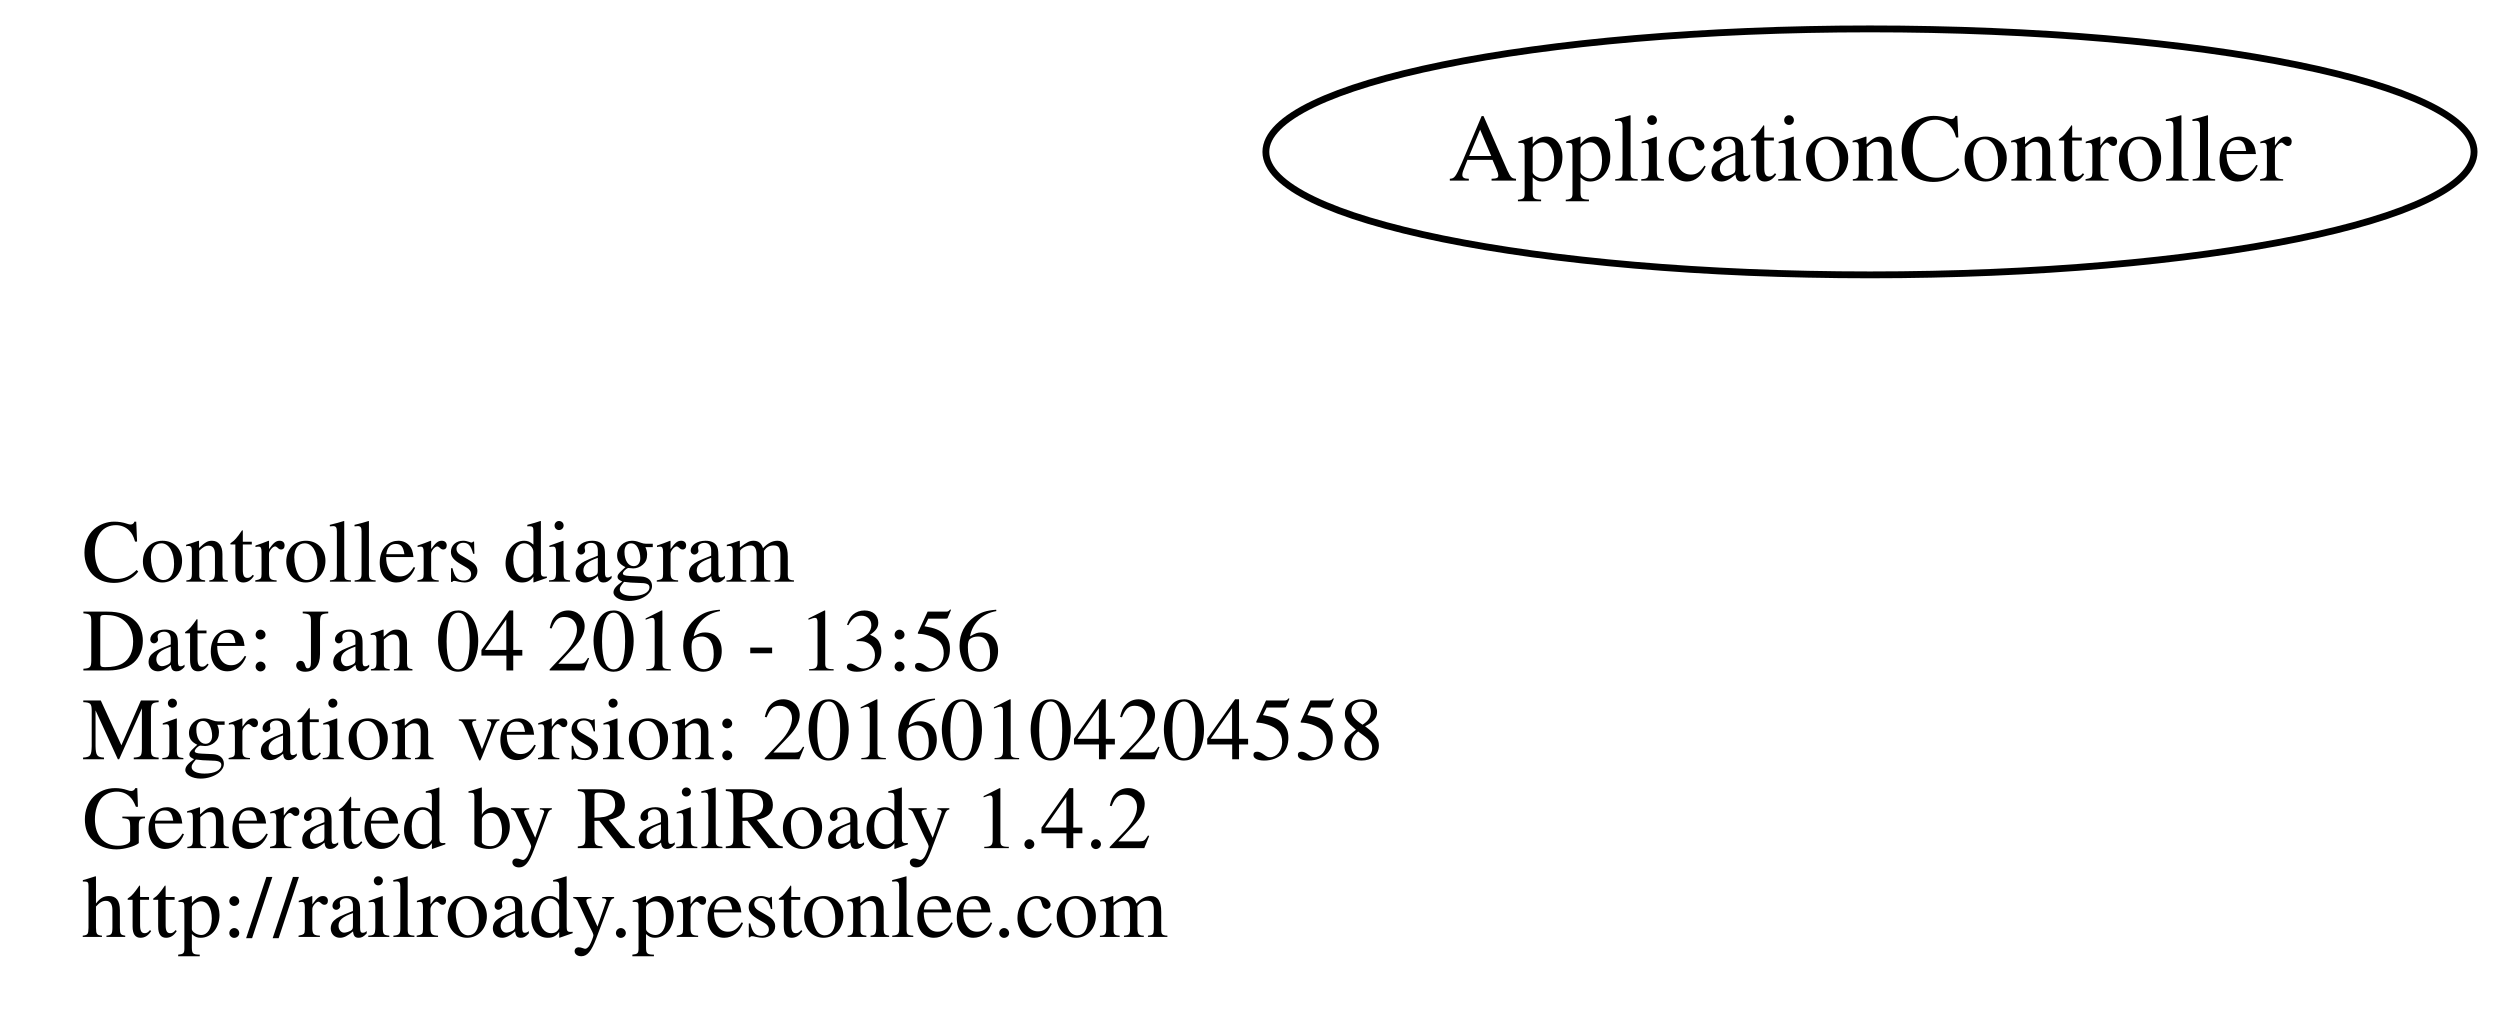
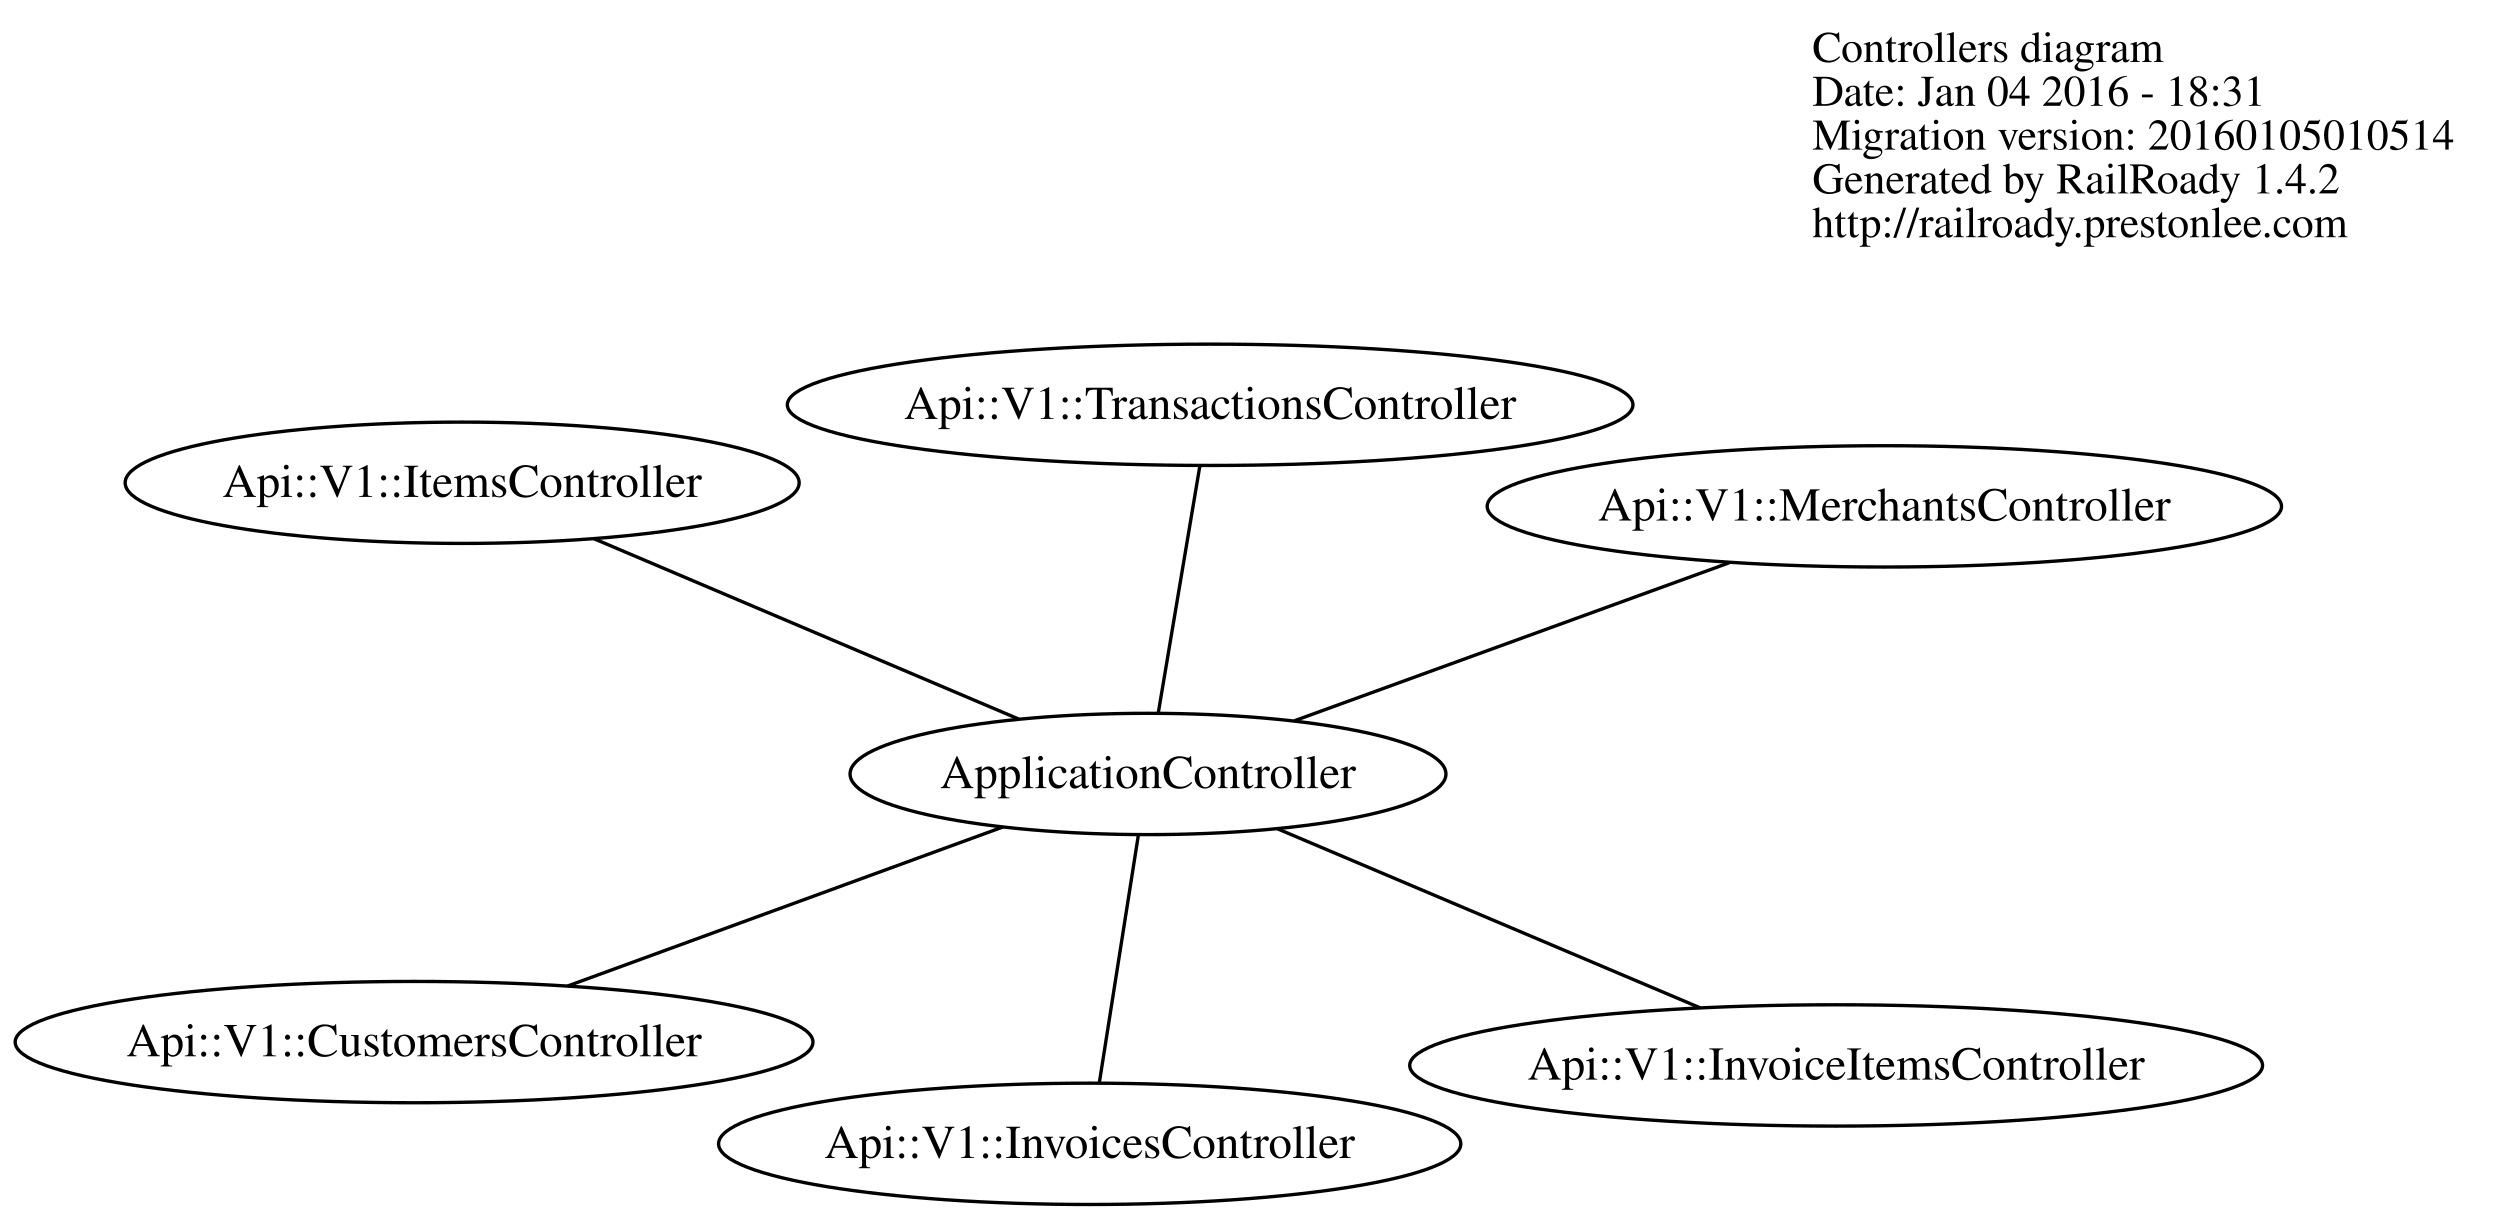
- <svg xmlns="http://www.w3.org/2000/svg" width="366pt" height="148pt" viewBox="0.00 0.00 365.90 147.50">
-   <g id="graph0" class="graph" transform="scale(1 1) rotate(0) translate(120.688 105)">
-     <polygon fill="none" stroke="none" points="-120.688,42.5 -120.688,-105 245.208,-105 245.208,42.5 -120.688,42.5" />
+ <svg xmlns="http://www.w3.org/2000/svg" width="741pt" height="361pt" viewBox="0.00 0.00 740.52 361.44">
+   <g id="graph0" class="graph" transform="scale(1 1) rotate(0) translate(353.83 217.5)">
+     <polygon fill="none" stroke="none" points="-353.83,143.945 -353.83,-217.5 386.688,-217.5 386.688,143.945 -353.83,143.945" />
    <g id="node1" class="node">
-       <text text-anchor="start" x="-108.688" y="-20.1" font-family="Times,serif" font-size="13.00">Controllers diagram</text>
-       <text text-anchor="start" x="-108.688" y="-7.1" font-family="Times,serif" font-size="13.00">Date: Jan 04 2016 - 13:56</text>
-       <text text-anchor="start" x="-108.688" y="5.9" font-family="Times,serif" font-size="13.00">Migration version: 20160104204558</text>
-       <text text-anchor="start" x="-108.688" y="18.9" font-family="Times,serif" font-size="13.00">Generated by RailRoady 1.4.2</text>
-       <text text-anchor="start" x="-108.688" y="31.9" font-family="Times,serif" font-size="13.00">http://railroady.prestonlee.com</text>
+       <text text-anchor="start" x="183.312" y="-199.1" font-family="Times,serif" font-size="13.00">Controllers diagram</text>
+       <text text-anchor="start" x="183.312" y="-186.1" font-family="Times,serif" font-size="13.00">Date: Jan 04 2016 - 18:31</text>
+       <text text-anchor="start" x="183.312" y="-173.1" font-family="Times,serif" font-size="13.00">Migration version: 20160105010514</text>
+       <text text-anchor="start" x="183.312" y="-160.1" font-family="Times,serif" font-size="13.00">Generated by RailRoady 1.4.2</text>
+       <text text-anchor="start" x="183.312" y="-147.1" font-family="Times,serif" font-size="13.00">http://railroady.prestonlee.com</text>
    </g>
    <g id="node2" class="node">
-       <ellipse fill="none" stroke="black" cx="153" cy="-83" rx="88.417" ry="18" />
-       <text text-anchor="middle" x="153" y="-78.8" font-family="Times,serif" font-size="14.00">ApplicationController</text>
+       <ellipse fill="none" stroke="black" cx="-231.641" cy="91.753" rx="118.378" ry="18" />
+       <text text-anchor="middle" x="-231.641" y="95.953" font-family="Times,serif" font-size="14.00">Api::V1::CustomersController</text>
+     </g>
+     <g id="node3" class="node">
+       <ellipse fill="none" stroke="black" cx="190.372" cy="98.68" rx="126.546" ry="18" />
+       <text text-anchor="middle" x="190.372" y="102.88" font-family="Times,serif" font-size="14.00">Api::V1::InvoiceItemsController</text>
+     </g>
+     <g id="node4" class="node">
+       <ellipse fill="none" stroke="black" cx="-31.142" cy="121.945" rx="110.134" ry="18" />
+       <text text-anchor="middle" x="-31.142" y="126.145" font-family="Times,serif" font-size="14.00">Api::V1::InvoicesController</text>
+     </g>
+     <g id="node5" class="node">
+       <ellipse fill="none" stroke="black" cx="-217.37" cy="-74.234" rx="100.011" ry="18" />
+       <text text-anchor="middle" x="-217.37" y="-70.034" font-family="Times,serif" font-size="14.00">Api::V1::ItemsController</text>
+     </g>
+     <g id="node6" class="node">
+       <ellipse fill="none" stroke="black" cx="204.681" cy="-67.229" rx="117.868" ry="18" />
+       <text text-anchor="middle" x="204.681" y="-63.029" font-family="Times,serif" font-size="14.00">Api::V1::MerchantsController</text>
+     </g>
+     <g id="node7" class="node">
+       <ellipse fill="none" stroke="black" cx="4.603" cy="-97.371" rx="125.472" ry="18" />
+       <text text-anchor="middle" x="4.603" y="-93.171" font-family="Times,serif" font-size="14.00">Api::V1::TransactionsController</text>
+     </g>
+     <g id="node8" class="node">
+       <ellipse fill="none" stroke="black" cx="-13.839" cy="12.182" rx="88.417" ry="18" />
+       <text text-anchor="middle" x="-13.839" y="16.382" font-family="Times,serif" font-size="14.00">ApplicationController</text>
+     </g>
+     <g id="edge1" class="edge">
+       <path fill="none" stroke="black" d="M-56.87,27.903C-94.186,41.536 -148.03,61.207 -186.072,75.105" />
+     </g>
+     <g id="edge2" class="edge">
+       <path fill="none" stroke="black" d="M24.572,28.452C60.388,43.623 113.614,66.168 150.038,81.596" />
+     </g>
+     <g id="edge3" class="edge">
+       <path fill="none" stroke="black" d="M-16.696,30.307C-19.902,50.644 -25.072,83.445 -28.28,103.793" />
+     </g>
+     <g id="edge4" class="edge">
+       <path fill="none" stroke="black" d="M-52.121,-4.072C-88.164,-19.375 -141.896,-42.189 -178.219,-57.611" />
+     </g>
+     <g id="edge5" class="edge">
+       <path fill="none" stroke="black" d="M29.595,-3.602C66.935,-17.172 120.628,-36.684 158.691,-50.516" />
+     </g>
+     <g id="edge6" class="edge">
+       <path fill="none" stroke="black" d="M-10.793,-5.908C-7.377,-26.207 -1.866,-58.944 1.553,-79.254" />
    </g>
  </g>
</svg>
